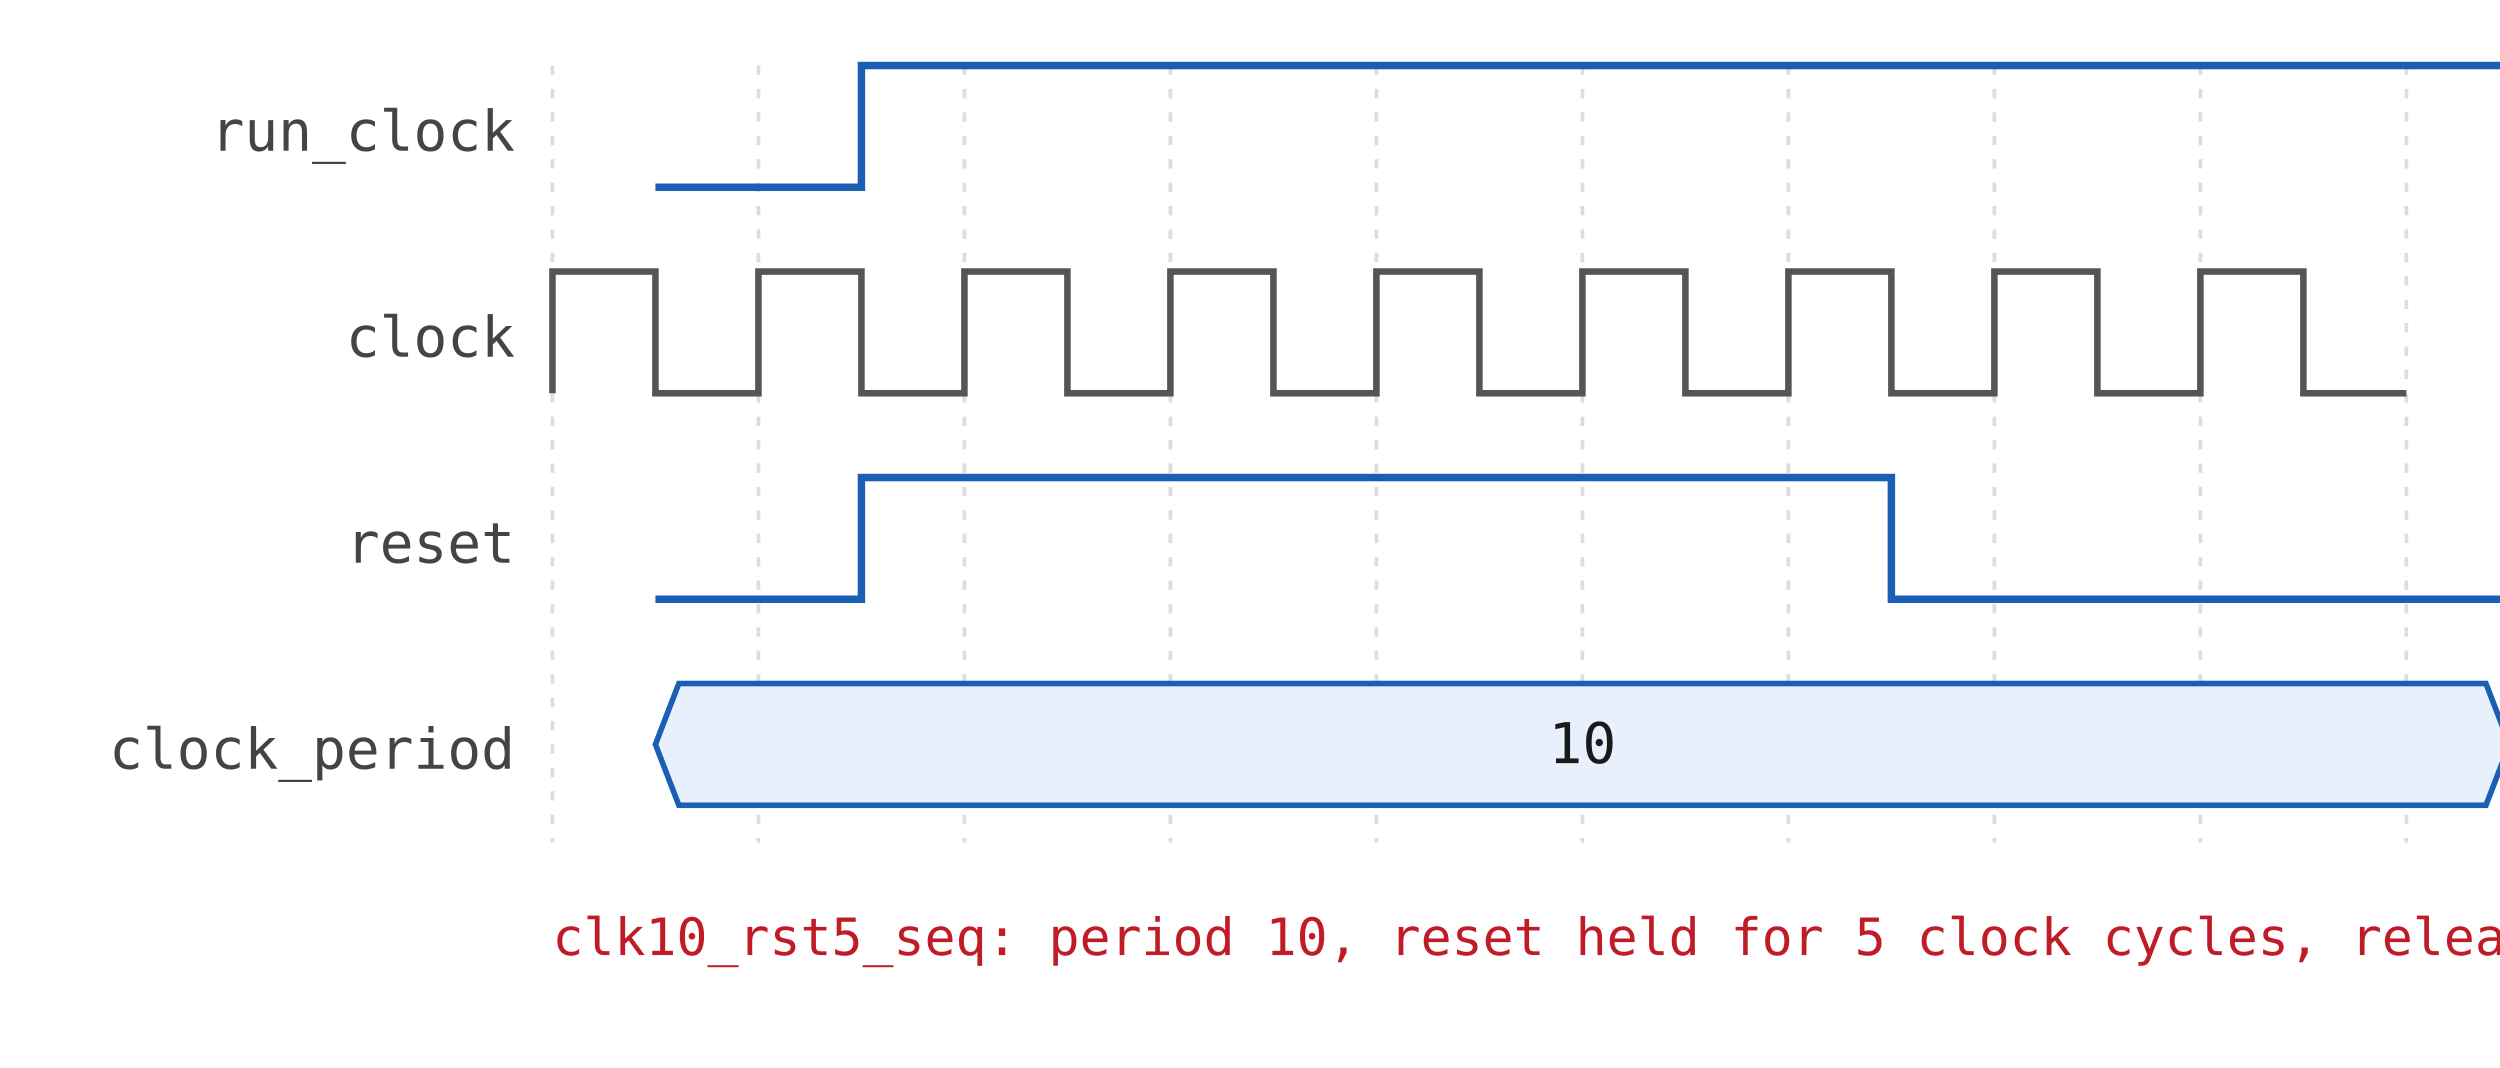
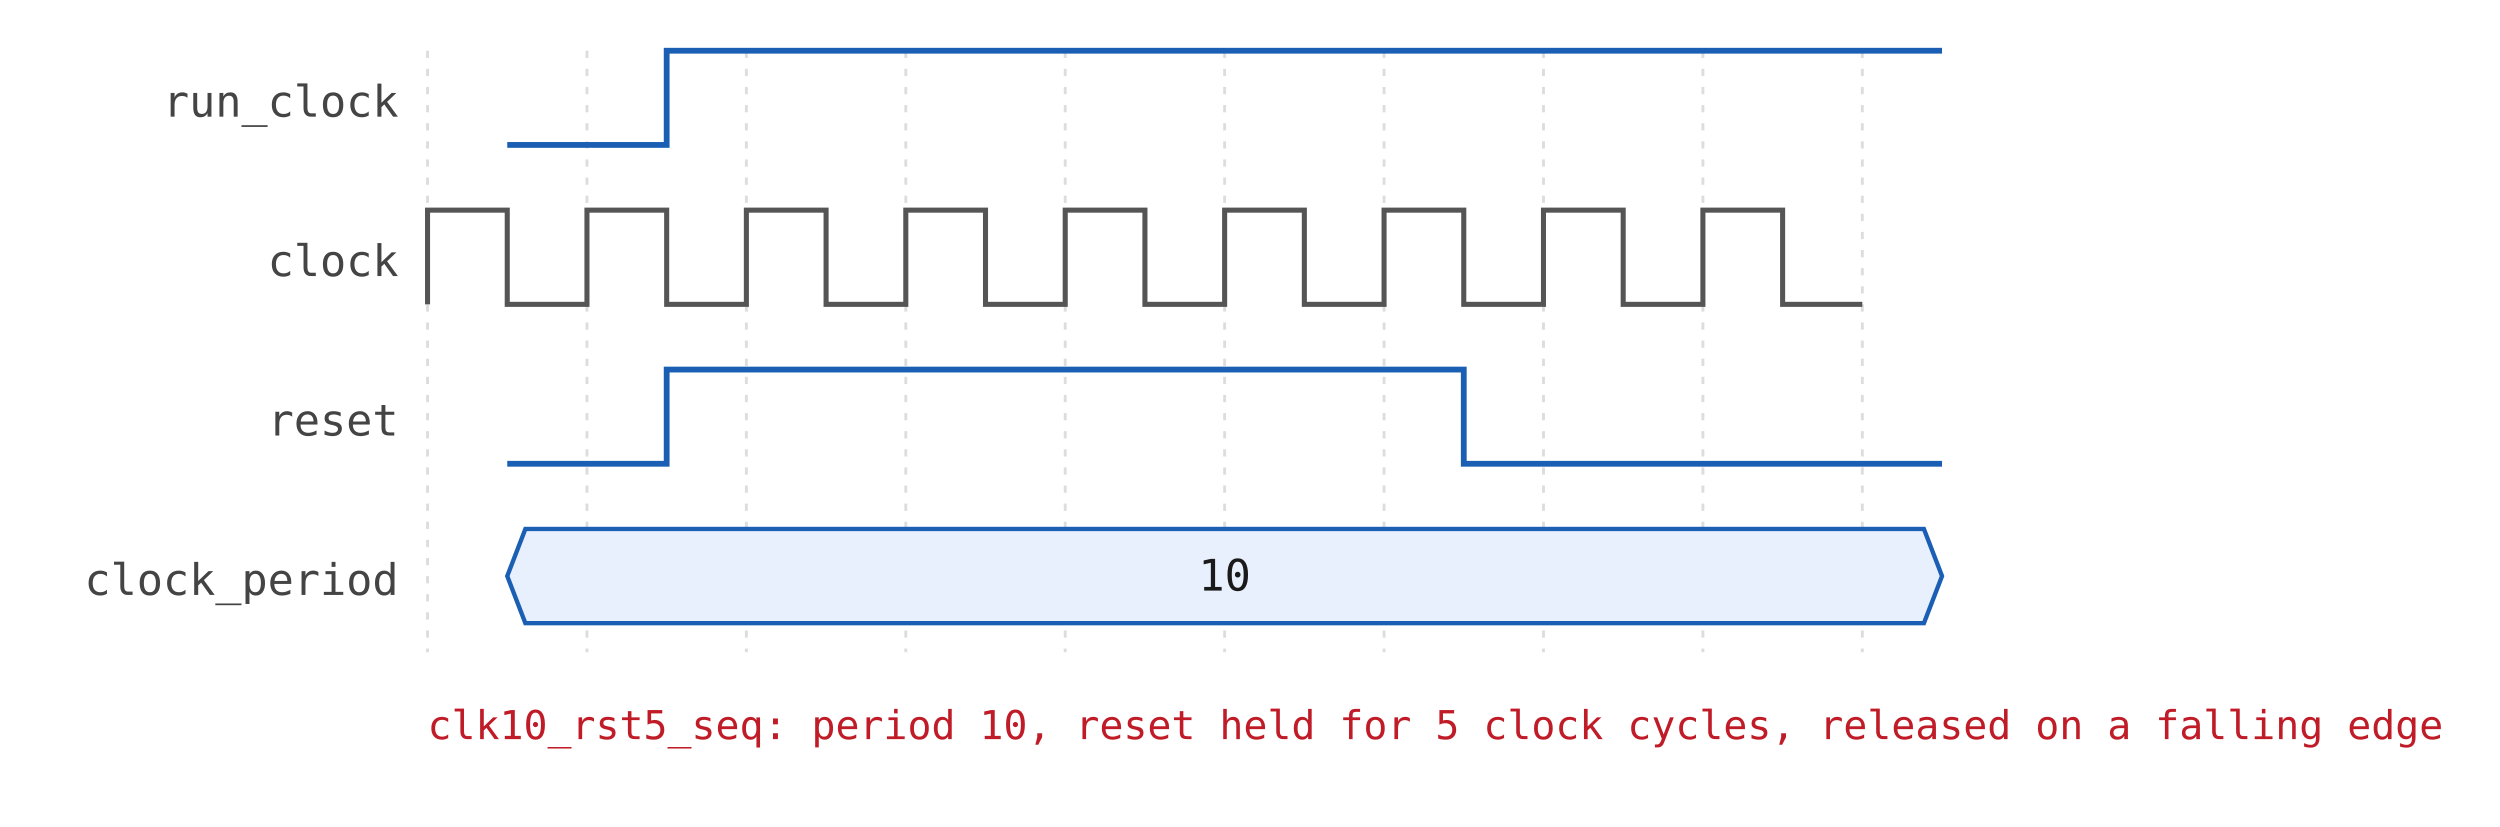
- <svg xmlns="http://www.w3.org/2000/svg" width="534" height="228" viewBox="0 0 534 228" font-family="monospace" font-size="12">
+ <svg xmlns="http://www.w3.org/2000/svg" width="690" height="228" viewBox="0 0 690 228" font-family="monospace" font-size="12">
  <style>.lbl{fill:#444}.sig{fill:none;stroke:#1a5fb4;stroke-width:1.6}.clk{fill:none;stroke:#555;stroke-width:1.4}.bus{fill:#e8f0fe;stroke:#1a5fb4;stroke-width:1.2}.idle{stroke:#999;stroke-width:1.2;stroke-dasharray:0}.z{stroke:#999;stroke-dasharray:3 3}.txt{fill:#1a1a1a;text-anchor:middle}.grid{stroke:#ddd;stroke-width:0.8;stroke-dasharray:2 3}.note{fill:#c01c28;font-size:11px}@media (prefers-color-scheme: dark){.lbl{fill:#ccc}.clk{stroke:#aaa}.txt{fill:#eee}.bus{fill:#1e2a44}.grid{stroke:#444}}</style>
  <line class="grid" x1="118" y1="14" x2="118" y2="180" />
  <line class="grid" x1="162" y1="14" x2="162" y2="180" />
  <line class="grid" x1="206" y1="14" x2="206" y2="180" />
  <line class="grid" x1="250" y1="14" x2="250" y2="180" />
  <line class="grid" x1="294" y1="14" x2="294" y2="180" />
  <line class="grid" x1="338" y1="14" x2="338" y2="180" />
  <line class="grid" x1="382" y1="14" x2="382" y2="180" />
  <line class="grid" x1="426" y1="14" x2="426" y2="180" />
  <line class="grid" x1="470" y1="14" x2="470" y2="180" />
  <line class="grid" x1="514" y1="14" x2="514" y2="180" />
  <text class="lbl" x="110" y="32.2" text-anchor="end">run_clock</text>
  <path class="sig" d="M140.0,40 L184.0,40 L184.0,40 L184.0,14 L228.0,14 L228.0,14 L272.0,14 L272.0,14 L316.0,14 L316.0,14 L360.0,14 L360.0,14 L404.0,14 L404.0,14 L448.0,14 L448.0,14 L492.0,14 L492.0,14 L536.0,14" />
  <text class="lbl" x="110" y="76.2" text-anchor="end">clock</text>
  <path class="clk" d="M118,84 L118,58 L140.0,58 L140.0,84 L162,84 L162,84 L162,58 L184.0,58 L184.0,84 L206,84 L206,84 L206,58 L228.0,58 L228.0,84 L250,84 L250,84 L250,58 L272.0,58 L272.0,84 L294,84 L294,84 L294,58 L316.0,58 L316.0,84 L338,84 L338,84 L338,58 L360.0,58 L360.0,84 L382,84 L382,84 L382,58 L404.0,58 L404.0,84 L426,84 L426,84 L426,58 L448.0,58 L448.0,84 L470,84 L470,84 L470,58 L492.0,58 L492.0,84 L514,84" />
  <text class="lbl" x="110" y="120.2" text-anchor="end">reset</text>
  <path class="sig" d="M140.0,128 L184.0,128 L184.0,128 L184.0,102 L228.0,102 L228.0,102 L272.0,102 L272.0,102 L316.0,102 L316.0,102 L360.0,102 L360.0,102 L404.0,102 L404.0,102 L404.0,128 L448.0,128 L448.0,128 L492.0,128 L492.0,128 L536.0,128" />
  <text class="lbl" x="110" y="164.2" text-anchor="end">clock_period</text>
  <path class="bus" d="M140.0,159.0 L145.0,146 L531.0,146 L536.0,159.0 L531.0,172 L145.0,172 Z" />
  <text class="txt" x="338.0" y="163.0">10</text>
  <text class="note" x="118" y="204">clk10_rst5_seq: period 10, reset held for 5 clock cycles, released on a falling edge</text>
</svg>
